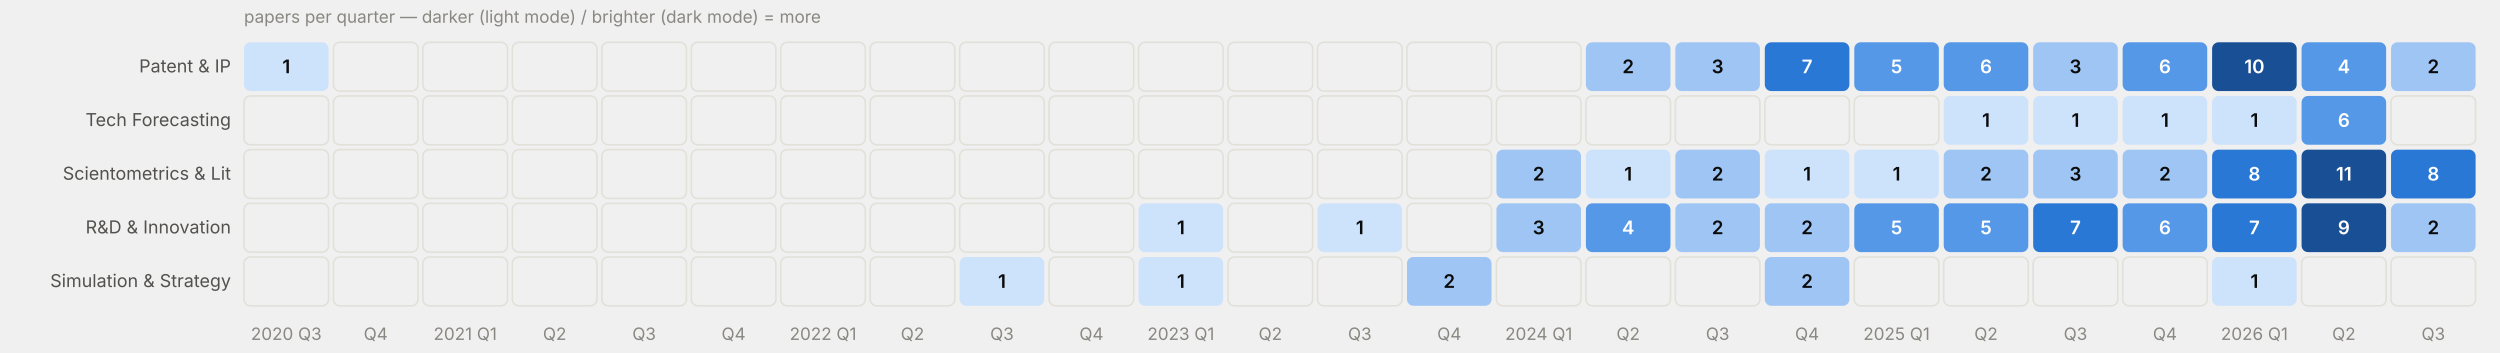
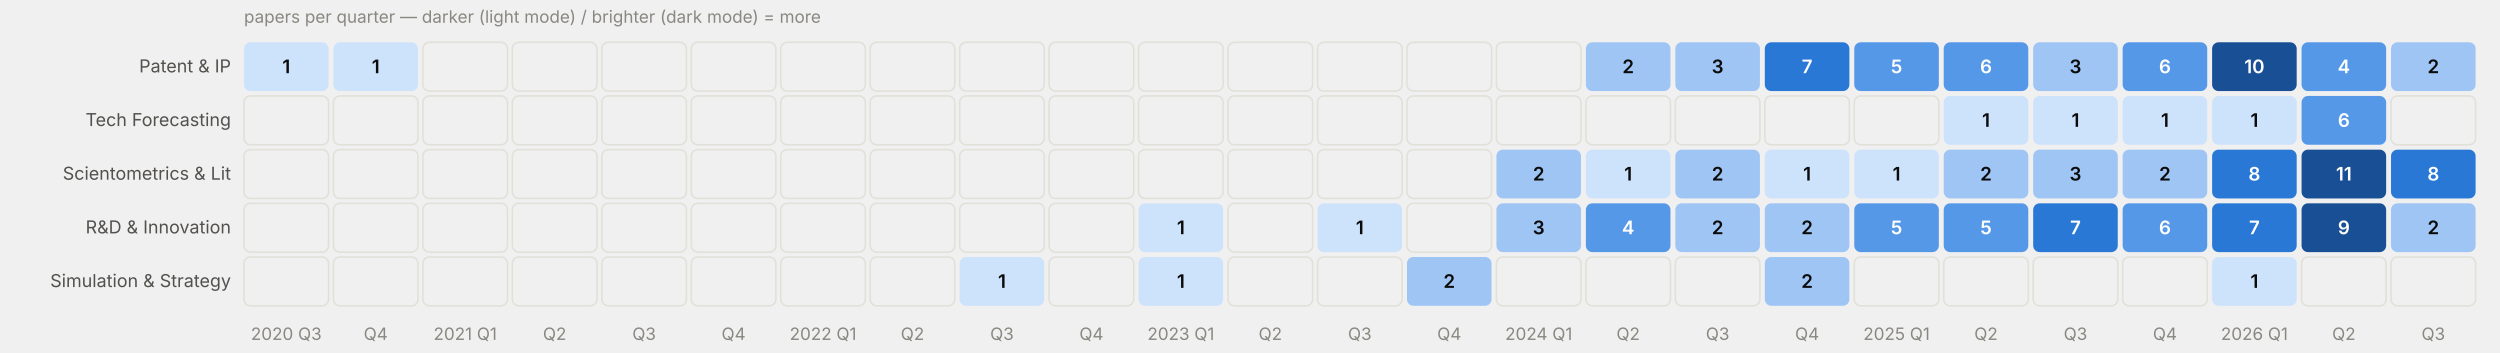
<svg xmlns="http://www.w3.org/2000/svg" viewBox="0 0 1537 217" width="1537" height="217" role="img" aria-label="Heatmap of papers per research area per quarter">
  <text x="142" y="44.5" text-anchor="end" font-family="system-ui,-apple-system,Segoe UI,sans-serif" font-size="11" fill="#52514e">Patent &amp; IP</text>
  <rect x="150" y="26" width="52" height="30" rx="4" fill="#cde2fb" />
  <text x="176.0" y="45.0" text-anchor="middle" font-family="system-ui,-apple-system,Segoe UI,sans-serif" font-size="11.5" font-weight="600" fill="#0b0b0b">1</text>
-   <rect x="205" y="26" width="52" height="30" rx="4" fill="none" stroke="#e1e0d9" stroke-width="1" />
+   <rect x="205" y="26" width="52" height="30" rx="4" fill="#cde2fb" />
+   <text x="231.0" y="45.0" text-anchor="middle" font-family="system-ui,-apple-system,Segoe UI,sans-serif" font-size="11.5" font-weight="600" fill="#0b0b0b">1</text>
  <rect x="260" y="26" width="52" height="30" rx="4" fill="none" stroke="#e1e0d9" stroke-width="1" />
  <rect x="315" y="26" width="52" height="30" rx="4" fill="none" stroke="#e1e0d9" stroke-width="1" />
  <rect x="370" y="26" width="52" height="30" rx="4" fill="none" stroke="#e1e0d9" stroke-width="1" />
  <rect x="425" y="26" width="52" height="30" rx="4" fill="none" stroke="#e1e0d9" stroke-width="1" />
  <rect x="480" y="26" width="52" height="30" rx="4" fill="none" stroke="#e1e0d9" stroke-width="1" />
  <rect x="535" y="26" width="52" height="30" rx="4" fill="none" stroke="#e1e0d9" stroke-width="1" />
  <rect x="590" y="26" width="52" height="30" rx="4" fill="none" stroke="#e1e0d9" stroke-width="1" />
  <rect x="645" y="26" width="52" height="30" rx="4" fill="none" stroke="#e1e0d9" stroke-width="1" />
  <rect x="700" y="26" width="52" height="30" rx="4" fill="none" stroke="#e1e0d9" stroke-width="1" />
  <rect x="755" y="26" width="52" height="30" rx="4" fill="none" stroke="#e1e0d9" stroke-width="1" />
  <rect x="810" y="26" width="52" height="30" rx="4" fill="none" stroke="#e1e0d9" stroke-width="1" />
  <rect x="865" y="26" width="52" height="30" rx="4" fill="none" stroke="#e1e0d9" stroke-width="1" />
  <rect x="920" y="26" width="52" height="30" rx="4" fill="none" stroke="#e1e0d9" stroke-width="1" />
  <rect x="975" y="26" width="52" height="30" rx="4" fill="#9ec5f4" />
  <text x="1001.0" y="45.0" text-anchor="middle" font-family="system-ui,-apple-system,Segoe UI,sans-serif" font-size="11.5" font-weight="600" fill="#0b0b0b">2</text>
  <rect x="1030" y="26" width="52" height="30" rx="4" fill="#9ec5f4" />
  <text x="1056.0" y="45.0" text-anchor="middle" font-family="system-ui,-apple-system,Segoe UI,sans-serif" font-size="11.5" font-weight="600" fill="#0b0b0b">3</text>
  <rect x="1085" y="26" width="52" height="30" rx="4" fill="#2a78d6" />
  <text x="1111.0" y="45.0" text-anchor="middle" font-family="system-ui,-apple-system,Segoe UI,sans-serif" font-size="11.5" font-weight="600" fill="#ffffff">7</text>
  <rect x="1140" y="26" width="52" height="30" rx="4" fill="#5598e7" />
  <text x="1166.0" y="45.0" text-anchor="middle" font-family="system-ui,-apple-system,Segoe UI,sans-serif" font-size="11.5" font-weight="600" fill="#ffffff">5</text>
  <rect x="1195" y="26" width="52" height="30" rx="4" fill="#5598e7" />
  <text x="1221.0" y="45.0" text-anchor="middle" font-family="system-ui,-apple-system,Segoe UI,sans-serif" font-size="11.5" font-weight="600" fill="#ffffff">6</text>
  <rect x="1250" y="26" width="52" height="30" rx="4" fill="#9ec5f4" />
  <text x="1276.0" y="45.0" text-anchor="middle" font-family="system-ui,-apple-system,Segoe UI,sans-serif" font-size="11.5" font-weight="600" fill="#0b0b0b">3</text>
  <rect x="1305" y="26" width="52" height="30" rx="4" fill="#5598e7" />
  <text x="1331.0" y="45.0" text-anchor="middle" font-family="system-ui,-apple-system,Segoe UI,sans-serif" font-size="11.5" font-weight="600" fill="#ffffff">6</text>
  <rect x="1360" y="26" width="52" height="30" rx="4" fill="#184f95" />
  <text x="1386.0" y="45.0" text-anchor="middle" font-family="system-ui,-apple-system,Segoe UI,sans-serif" font-size="11.5" font-weight="600" fill="#ffffff">10</text>
  <rect x="1415" y="26" width="52" height="30" rx="4" fill="#5598e7" />
  <text x="1441.0" y="45.0" text-anchor="middle" font-family="system-ui,-apple-system,Segoe UI,sans-serif" font-size="11.5" font-weight="600" fill="#ffffff">4</text>
  <rect x="1470" y="26" width="52" height="30" rx="4" fill="#9ec5f4" />
  <text x="1496.0" y="45.0" text-anchor="middle" font-family="system-ui,-apple-system,Segoe UI,sans-serif" font-size="11.5" font-weight="600" fill="#0b0b0b">2</text>
  <text x="142" y="77.5" text-anchor="end" font-family="system-ui,-apple-system,Segoe UI,sans-serif" font-size="11" fill="#52514e">Tech Forecasting</text>
  <rect x="150" y="59" width="52" height="30" rx="4" fill="none" stroke="#e1e0d9" stroke-width="1" />
  <rect x="205" y="59" width="52" height="30" rx="4" fill="none" stroke="#e1e0d9" stroke-width="1" />
  <rect x="260" y="59" width="52" height="30" rx="4" fill="none" stroke="#e1e0d9" stroke-width="1" />
  <rect x="315" y="59" width="52" height="30" rx="4" fill="none" stroke="#e1e0d9" stroke-width="1" />
  <rect x="370" y="59" width="52" height="30" rx="4" fill="none" stroke="#e1e0d9" stroke-width="1" />
  <rect x="425" y="59" width="52" height="30" rx="4" fill="none" stroke="#e1e0d9" stroke-width="1" />
  <rect x="480" y="59" width="52" height="30" rx="4" fill="none" stroke="#e1e0d9" stroke-width="1" />
  <rect x="535" y="59" width="52" height="30" rx="4" fill="none" stroke="#e1e0d9" stroke-width="1" />
  <rect x="590" y="59" width="52" height="30" rx="4" fill="none" stroke="#e1e0d9" stroke-width="1" />
  <rect x="645" y="59" width="52" height="30" rx="4" fill="none" stroke="#e1e0d9" stroke-width="1" />
  <rect x="700" y="59" width="52" height="30" rx="4" fill="none" stroke="#e1e0d9" stroke-width="1" />
  <rect x="755" y="59" width="52" height="30" rx="4" fill="none" stroke="#e1e0d9" stroke-width="1" />
  <rect x="810" y="59" width="52" height="30" rx="4" fill="none" stroke="#e1e0d9" stroke-width="1" />
  <rect x="865" y="59" width="52" height="30" rx="4" fill="none" stroke="#e1e0d9" stroke-width="1" />
  <rect x="920" y="59" width="52" height="30" rx="4" fill="none" stroke="#e1e0d9" stroke-width="1" />
  <rect x="975" y="59" width="52" height="30" rx="4" fill="none" stroke="#e1e0d9" stroke-width="1" />
  <rect x="1030" y="59" width="52" height="30" rx="4" fill="none" stroke="#e1e0d9" stroke-width="1" />
  <rect x="1085" y="59" width="52" height="30" rx="4" fill="none" stroke="#e1e0d9" stroke-width="1" />
  <rect x="1140" y="59" width="52" height="30" rx="4" fill="none" stroke="#e1e0d9" stroke-width="1" />
  <rect x="1195" y="59" width="52" height="30" rx="4" fill="#cde2fb" />
  <text x="1221.0" y="78.0" text-anchor="middle" font-family="system-ui,-apple-system,Segoe UI,sans-serif" font-size="11.5" font-weight="600" fill="#0b0b0b">1</text>
  <rect x="1250" y="59" width="52" height="30" rx="4" fill="#cde2fb" />
  <text x="1276.0" y="78.0" text-anchor="middle" font-family="system-ui,-apple-system,Segoe UI,sans-serif" font-size="11.5" font-weight="600" fill="#0b0b0b">1</text>
  <rect x="1305" y="59" width="52" height="30" rx="4" fill="#cde2fb" />
  <text x="1331.0" y="78.0" text-anchor="middle" font-family="system-ui,-apple-system,Segoe UI,sans-serif" font-size="11.5" font-weight="600" fill="#0b0b0b">1</text>
  <rect x="1360" y="59" width="52" height="30" rx="4" fill="#cde2fb" />
  <text x="1386.0" y="78.0" text-anchor="middle" font-family="system-ui,-apple-system,Segoe UI,sans-serif" font-size="11.5" font-weight="600" fill="#0b0b0b">1</text>
  <rect x="1415" y="59" width="52" height="30" rx="4" fill="#5598e7" />
  <text x="1441.0" y="78.0" text-anchor="middle" font-family="system-ui,-apple-system,Segoe UI,sans-serif" font-size="11.5" font-weight="600" fill="#ffffff">6</text>
  <rect x="1470" y="59" width="52" height="30" rx="4" fill="none" stroke="#e1e0d9" stroke-width="1" />
  <text x="142" y="110.5" text-anchor="end" font-family="system-ui,-apple-system,Segoe UI,sans-serif" font-size="11" fill="#52514e">Scientometrics &amp; Lit</text>
  <rect x="150" y="92" width="52" height="30" rx="4" fill="none" stroke="#e1e0d9" stroke-width="1" />
  <rect x="205" y="92" width="52" height="30" rx="4" fill="none" stroke="#e1e0d9" stroke-width="1" />
  <rect x="260" y="92" width="52" height="30" rx="4" fill="none" stroke="#e1e0d9" stroke-width="1" />
  <rect x="315" y="92" width="52" height="30" rx="4" fill="none" stroke="#e1e0d9" stroke-width="1" />
  <rect x="370" y="92" width="52" height="30" rx="4" fill="none" stroke="#e1e0d9" stroke-width="1" />
  <rect x="425" y="92" width="52" height="30" rx="4" fill="none" stroke="#e1e0d9" stroke-width="1" />
  <rect x="480" y="92" width="52" height="30" rx="4" fill="none" stroke="#e1e0d9" stroke-width="1" />
  <rect x="535" y="92" width="52" height="30" rx="4" fill="none" stroke="#e1e0d9" stroke-width="1" />
  <rect x="590" y="92" width="52" height="30" rx="4" fill="none" stroke="#e1e0d9" stroke-width="1" />
  <rect x="645" y="92" width="52" height="30" rx="4" fill="none" stroke="#e1e0d9" stroke-width="1" />
  <rect x="700" y="92" width="52" height="30" rx="4" fill="none" stroke="#e1e0d9" stroke-width="1" />
  <rect x="755" y="92" width="52" height="30" rx="4" fill="none" stroke="#e1e0d9" stroke-width="1" />
  <rect x="810" y="92" width="52" height="30" rx="4" fill="none" stroke="#e1e0d9" stroke-width="1" />
  <rect x="865" y="92" width="52" height="30" rx="4" fill="none" stroke="#e1e0d9" stroke-width="1" />
  <rect x="920" y="92" width="52" height="30" rx="4" fill="#9ec5f4" />
  <text x="946.0" y="111.0" text-anchor="middle" font-family="system-ui,-apple-system,Segoe UI,sans-serif" font-size="11.5" font-weight="600" fill="#0b0b0b">2</text>
  <rect x="975" y="92" width="52" height="30" rx="4" fill="#cde2fb" />
  <text x="1001.0" y="111.0" text-anchor="middle" font-family="system-ui,-apple-system,Segoe UI,sans-serif" font-size="11.5" font-weight="600" fill="#0b0b0b">1</text>
  <rect x="1030" y="92" width="52" height="30" rx="4" fill="#9ec5f4" />
  <text x="1056.0" y="111.0" text-anchor="middle" font-family="system-ui,-apple-system,Segoe UI,sans-serif" font-size="11.5" font-weight="600" fill="#0b0b0b">2</text>
  <rect x="1085" y="92" width="52" height="30" rx="4" fill="#cde2fb" />
  <text x="1111.0" y="111.0" text-anchor="middle" font-family="system-ui,-apple-system,Segoe UI,sans-serif" font-size="11.5" font-weight="600" fill="#0b0b0b">1</text>
  <rect x="1140" y="92" width="52" height="30" rx="4" fill="#cde2fb" />
  <text x="1166.0" y="111.0" text-anchor="middle" font-family="system-ui,-apple-system,Segoe UI,sans-serif" font-size="11.5" font-weight="600" fill="#0b0b0b">1</text>
  <rect x="1195" y="92" width="52" height="30" rx="4" fill="#9ec5f4" />
  <text x="1221.0" y="111.0" text-anchor="middle" font-family="system-ui,-apple-system,Segoe UI,sans-serif" font-size="11.5" font-weight="600" fill="#0b0b0b">2</text>
  <rect x="1250" y="92" width="52" height="30" rx="4" fill="#9ec5f4" />
  <text x="1276.0" y="111.0" text-anchor="middle" font-family="system-ui,-apple-system,Segoe UI,sans-serif" font-size="11.5" font-weight="600" fill="#0b0b0b">3</text>
  <rect x="1305" y="92" width="52" height="30" rx="4" fill="#9ec5f4" />
  <text x="1331.0" y="111.0" text-anchor="middle" font-family="system-ui,-apple-system,Segoe UI,sans-serif" font-size="11.5" font-weight="600" fill="#0b0b0b">2</text>
  <rect x="1360" y="92" width="52" height="30" rx="4" fill="#2a78d6" />
  <text x="1386.0" y="111.0" text-anchor="middle" font-family="system-ui,-apple-system,Segoe UI,sans-serif" font-size="11.5" font-weight="600" fill="#ffffff">8</text>
  <rect x="1415" y="92" width="52" height="30" rx="4" fill="#184f95" />
  <text x="1441.0" y="111.0" text-anchor="middle" font-family="system-ui,-apple-system,Segoe UI,sans-serif" font-size="11.5" font-weight="600" fill="#ffffff">11</text>
  <rect x="1470" y="92" width="52" height="30" rx="4" fill="#2a78d6" />
  <text x="1496.0" y="111.0" text-anchor="middle" font-family="system-ui,-apple-system,Segoe UI,sans-serif" font-size="11.5" font-weight="600" fill="#ffffff">8</text>
  <text x="142" y="143.5" text-anchor="end" font-family="system-ui,-apple-system,Segoe UI,sans-serif" font-size="11" fill="#52514e">R&amp;D &amp; Innovation</text>
  <rect x="150" y="125" width="52" height="30" rx="4" fill="none" stroke="#e1e0d9" stroke-width="1" />
  <rect x="205" y="125" width="52" height="30" rx="4" fill="none" stroke="#e1e0d9" stroke-width="1" />
  <rect x="260" y="125" width="52" height="30" rx="4" fill="none" stroke="#e1e0d9" stroke-width="1" />
  <rect x="315" y="125" width="52" height="30" rx="4" fill="none" stroke="#e1e0d9" stroke-width="1" />
  <rect x="370" y="125" width="52" height="30" rx="4" fill="none" stroke="#e1e0d9" stroke-width="1" />
  <rect x="425" y="125" width="52" height="30" rx="4" fill="none" stroke="#e1e0d9" stroke-width="1" />
  <rect x="480" y="125" width="52" height="30" rx="4" fill="none" stroke="#e1e0d9" stroke-width="1" />
  <rect x="535" y="125" width="52" height="30" rx="4" fill="none" stroke="#e1e0d9" stroke-width="1" />
  <rect x="590" y="125" width="52" height="30" rx="4" fill="none" stroke="#e1e0d9" stroke-width="1" />
  <rect x="645" y="125" width="52" height="30" rx="4" fill="none" stroke="#e1e0d9" stroke-width="1" />
  <rect x="700" y="125" width="52" height="30" rx="4" fill="#cde2fb" />
  <text x="726.0" y="144.0" text-anchor="middle" font-family="system-ui,-apple-system,Segoe UI,sans-serif" font-size="11.5" font-weight="600" fill="#0b0b0b">1</text>
  <rect x="755" y="125" width="52" height="30" rx="4" fill="none" stroke="#e1e0d9" stroke-width="1" />
  <rect x="810" y="125" width="52" height="30" rx="4" fill="#cde2fb" />
  <text x="836.0" y="144.0" text-anchor="middle" font-family="system-ui,-apple-system,Segoe UI,sans-serif" font-size="11.5" font-weight="600" fill="#0b0b0b">1</text>
  <rect x="865" y="125" width="52" height="30" rx="4" fill="none" stroke="#e1e0d9" stroke-width="1" />
  <rect x="920" y="125" width="52" height="30" rx="4" fill="#9ec5f4" />
  <text x="946.0" y="144.0" text-anchor="middle" font-family="system-ui,-apple-system,Segoe UI,sans-serif" font-size="11.5" font-weight="600" fill="#0b0b0b">3</text>
  <rect x="975" y="125" width="52" height="30" rx="4" fill="#5598e7" />
  <text x="1001.0" y="144.0" text-anchor="middle" font-family="system-ui,-apple-system,Segoe UI,sans-serif" font-size="11.5" font-weight="600" fill="#ffffff">4</text>
  <rect x="1030" y="125" width="52" height="30" rx="4" fill="#9ec5f4" />
  <text x="1056.0" y="144.0" text-anchor="middle" font-family="system-ui,-apple-system,Segoe UI,sans-serif" font-size="11.5" font-weight="600" fill="#0b0b0b">2</text>
  <rect x="1085" y="125" width="52" height="30" rx="4" fill="#9ec5f4" />
  <text x="1111.0" y="144.0" text-anchor="middle" font-family="system-ui,-apple-system,Segoe UI,sans-serif" font-size="11.5" font-weight="600" fill="#0b0b0b">2</text>
  <rect x="1140" y="125" width="52" height="30" rx="4" fill="#5598e7" />
  <text x="1166.0" y="144.0" text-anchor="middle" font-family="system-ui,-apple-system,Segoe UI,sans-serif" font-size="11.5" font-weight="600" fill="#ffffff">5</text>
  <rect x="1195" y="125" width="52" height="30" rx="4" fill="#5598e7" />
  <text x="1221.0" y="144.0" text-anchor="middle" font-family="system-ui,-apple-system,Segoe UI,sans-serif" font-size="11.5" font-weight="600" fill="#ffffff">5</text>
  <rect x="1250" y="125" width="52" height="30" rx="4" fill="#2a78d6" />
  <text x="1276.0" y="144.0" text-anchor="middle" font-family="system-ui,-apple-system,Segoe UI,sans-serif" font-size="11.5" font-weight="600" fill="#ffffff">7</text>
  <rect x="1305" y="125" width="52" height="30" rx="4" fill="#5598e7" />
  <text x="1331.0" y="144.0" text-anchor="middle" font-family="system-ui,-apple-system,Segoe UI,sans-serif" font-size="11.5" font-weight="600" fill="#ffffff">6</text>
  <rect x="1360" y="125" width="52" height="30" rx="4" fill="#2a78d6" />
  <text x="1386.0" y="144.0" text-anchor="middle" font-family="system-ui,-apple-system,Segoe UI,sans-serif" font-size="11.5" font-weight="600" fill="#ffffff">7</text>
  <rect x="1415" y="125" width="52" height="30" rx="4" fill="#184f95" />
  <text x="1441.0" y="144.0" text-anchor="middle" font-family="system-ui,-apple-system,Segoe UI,sans-serif" font-size="11.5" font-weight="600" fill="#ffffff">9</text>
  <rect x="1470" y="125" width="52" height="30" rx="4" fill="#9ec5f4" />
  <text x="1496.0" y="144.0" text-anchor="middle" font-family="system-ui,-apple-system,Segoe UI,sans-serif" font-size="11.5" font-weight="600" fill="#0b0b0b">2</text>
  <text x="142" y="176.5" text-anchor="end" font-family="system-ui,-apple-system,Segoe UI,sans-serif" font-size="11" fill="#52514e">Simulation &amp; Strategy</text>
  <rect x="150" y="158" width="52" height="30" rx="4" fill="none" stroke="#e1e0d9" stroke-width="1" />
  <rect x="205" y="158" width="52" height="30" rx="4" fill="none" stroke="#e1e0d9" stroke-width="1" />
  <rect x="260" y="158" width="52" height="30" rx="4" fill="none" stroke="#e1e0d9" stroke-width="1" />
  <rect x="315" y="158" width="52" height="30" rx="4" fill="none" stroke="#e1e0d9" stroke-width="1" />
  <rect x="370" y="158" width="52" height="30" rx="4" fill="none" stroke="#e1e0d9" stroke-width="1" />
  <rect x="425" y="158" width="52" height="30" rx="4" fill="none" stroke="#e1e0d9" stroke-width="1" />
  <rect x="480" y="158" width="52" height="30" rx="4" fill="none" stroke="#e1e0d9" stroke-width="1" />
  <rect x="535" y="158" width="52" height="30" rx="4" fill="none" stroke="#e1e0d9" stroke-width="1" />
  <rect x="590" y="158" width="52" height="30" rx="4" fill="#cde2fb" />
  <text x="616.0" y="177.0" text-anchor="middle" font-family="system-ui,-apple-system,Segoe UI,sans-serif" font-size="11.5" font-weight="600" fill="#0b0b0b">1</text>
  <rect x="645" y="158" width="52" height="30" rx="4" fill="none" stroke="#e1e0d9" stroke-width="1" />
  <rect x="700" y="158" width="52" height="30" rx="4" fill="#cde2fb" />
  <text x="726.0" y="177.0" text-anchor="middle" font-family="system-ui,-apple-system,Segoe UI,sans-serif" font-size="11.5" font-weight="600" fill="#0b0b0b">1</text>
  <rect x="755" y="158" width="52" height="30" rx="4" fill="none" stroke="#e1e0d9" stroke-width="1" />
  <rect x="810" y="158" width="52" height="30" rx="4" fill="none" stroke="#e1e0d9" stroke-width="1" />
  <rect x="865" y="158" width="52" height="30" rx="4" fill="#9ec5f4" />
  <text x="891.0" y="177.0" text-anchor="middle" font-family="system-ui,-apple-system,Segoe UI,sans-serif" font-size="11.5" font-weight="600" fill="#0b0b0b">2</text>
  <rect x="920" y="158" width="52" height="30" rx="4" fill="none" stroke="#e1e0d9" stroke-width="1" />
  <rect x="975" y="158" width="52" height="30" rx="4" fill="none" stroke="#e1e0d9" stroke-width="1" />
  <rect x="1030" y="158" width="52" height="30" rx="4" fill="none" stroke="#e1e0d9" stroke-width="1" />
  <rect x="1085" y="158" width="52" height="30" rx="4" fill="#9ec5f4" />
  <text x="1111.0" y="177.0" text-anchor="middle" font-family="system-ui,-apple-system,Segoe UI,sans-serif" font-size="11.5" font-weight="600" fill="#0b0b0b">2</text>
  <rect x="1140" y="158" width="52" height="30" rx="4" fill="none" stroke="#e1e0d9" stroke-width="1" />
  <rect x="1195" y="158" width="52" height="30" rx="4" fill="none" stroke="#e1e0d9" stroke-width="1" />
  <rect x="1250" y="158" width="52" height="30" rx="4" fill="none" stroke="#e1e0d9" stroke-width="1" />
  <rect x="1305" y="158" width="52" height="30" rx="4" fill="none" stroke="#e1e0d9" stroke-width="1" />
  <rect x="1360" y="158" width="52" height="30" rx="4" fill="#cde2fb" />
  <text x="1386.0" y="177.0" text-anchor="middle" font-family="system-ui,-apple-system,Segoe UI,sans-serif" font-size="11.5" font-weight="600" fill="#0b0b0b">1</text>
  <rect x="1415" y="158" width="52" height="30" rx="4" fill="none" stroke="#e1e0d9" stroke-width="1" />
  <rect x="1470" y="158" width="52" height="30" rx="4" fill="none" stroke="#e1e0d9" stroke-width="1" />
  <text x="176.0" y="209" text-anchor="middle" font-family="system-ui,-apple-system,Segoe UI,sans-serif" font-size="10.5" fill="#898781">2020 Q3</text>
  <text x="231.0" y="209" text-anchor="middle" font-family="system-ui,-apple-system,Segoe UI,sans-serif" font-size="10.5" fill="#898781">Q4</text>
  <text x="286.0" y="209" text-anchor="middle" font-family="system-ui,-apple-system,Segoe UI,sans-serif" font-size="10.5" fill="#898781">2021 Q1</text>
  <text x="341.0" y="209" text-anchor="middle" font-family="system-ui,-apple-system,Segoe UI,sans-serif" font-size="10.5" fill="#898781">Q2</text>
  <text x="396.0" y="209" text-anchor="middle" font-family="system-ui,-apple-system,Segoe UI,sans-serif" font-size="10.5" fill="#898781">Q3</text>
  <text x="451.0" y="209" text-anchor="middle" font-family="system-ui,-apple-system,Segoe UI,sans-serif" font-size="10.5" fill="#898781">Q4</text>
  <text x="506.0" y="209" text-anchor="middle" font-family="system-ui,-apple-system,Segoe UI,sans-serif" font-size="10.5" fill="#898781">2022 Q1</text>
  <text x="561.0" y="209" text-anchor="middle" font-family="system-ui,-apple-system,Segoe UI,sans-serif" font-size="10.5" fill="#898781">Q2</text>
  <text x="616.0" y="209" text-anchor="middle" font-family="system-ui,-apple-system,Segoe UI,sans-serif" font-size="10.5" fill="#898781">Q3</text>
  <text x="671.0" y="209" text-anchor="middle" font-family="system-ui,-apple-system,Segoe UI,sans-serif" font-size="10.5" fill="#898781">Q4</text>
  <text x="726.0" y="209" text-anchor="middle" font-family="system-ui,-apple-system,Segoe UI,sans-serif" font-size="10.5" fill="#898781">2023 Q1</text>
  <text x="781.0" y="209" text-anchor="middle" font-family="system-ui,-apple-system,Segoe UI,sans-serif" font-size="10.5" fill="#898781">Q2</text>
  <text x="836.0" y="209" text-anchor="middle" font-family="system-ui,-apple-system,Segoe UI,sans-serif" font-size="10.5" fill="#898781">Q3</text>
  <text x="891.0" y="209" text-anchor="middle" font-family="system-ui,-apple-system,Segoe UI,sans-serif" font-size="10.5" fill="#898781">Q4</text>
  <text x="946.0" y="209" text-anchor="middle" font-family="system-ui,-apple-system,Segoe UI,sans-serif" font-size="10.5" fill="#898781">2024 Q1</text>
  <text x="1001.0" y="209" text-anchor="middle" font-family="system-ui,-apple-system,Segoe UI,sans-serif" font-size="10.5" fill="#898781">Q2</text>
  <text x="1056.0" y="209" text-anchor="middle" font-family="system-ui,-apple-system,Segoe UI,sans-serif" font-size="10.5" fill="#898781">Q3</text>
  <text x="1111.0" y="209" text-anchor="middle" font-family="system-ui,-apple-system,Segoe UI,sans-serif" font-size="10.5" fill="#898781">Q4</text>
  <text x="1166.0" y="209" text-anchor="middle" font-family="system-ui,-apple-system,Segoe UI,sans-serif" font-size="10.5" fill="#898781">2025 Q1</text>
  <text x="1221.0" y="209" text-anchor="middle" font-family="system-ui,-apple-system,Segoe UI,sans-serif" font-size="10.5" fill="#898781">Q2</text>
  <text x="1276.0" y="209" text-anchor="middle" font-family="system-ui,-apple-system,Segoe UI,sans-serif" font-size="10.5" fill="#898781">Q3</text>
  <text x="1331.0" y="209" text-anchor="middle" font-family="system-ui,-apple-system,Segoe UI,sans-serif" font-size="10.5" fill="#898781">Q4</text>
  <text x="1386.0" y="209" text-anchor="middle" font-family="system-ui,-apple-system,Segoe UI,sans-serif" font-size="10.5" fill="#898781">2026 Q1</text>
  <text x="1441.0" y="209" text-anchor="middle" font-family="system-ui,-apple-system,Segoe UI,sans-serif" font-size="10.5" fill="#898781">Q2</text>
  <text x="1496.0" y="209" text-anchor="middle" font-family="system-ui,-apple-system,Segoe UI,sans-serif" font-size="10.5" fill="#898781">Q3</text>
  <text x="150" y="14" font-family="system-ui,-apple-system,Segoe UI,sans-serif" font-size="10.5" fill="#898781">papers per quarter — darker (light mode) / brighter (dark mode) = more</text>
</svg>
